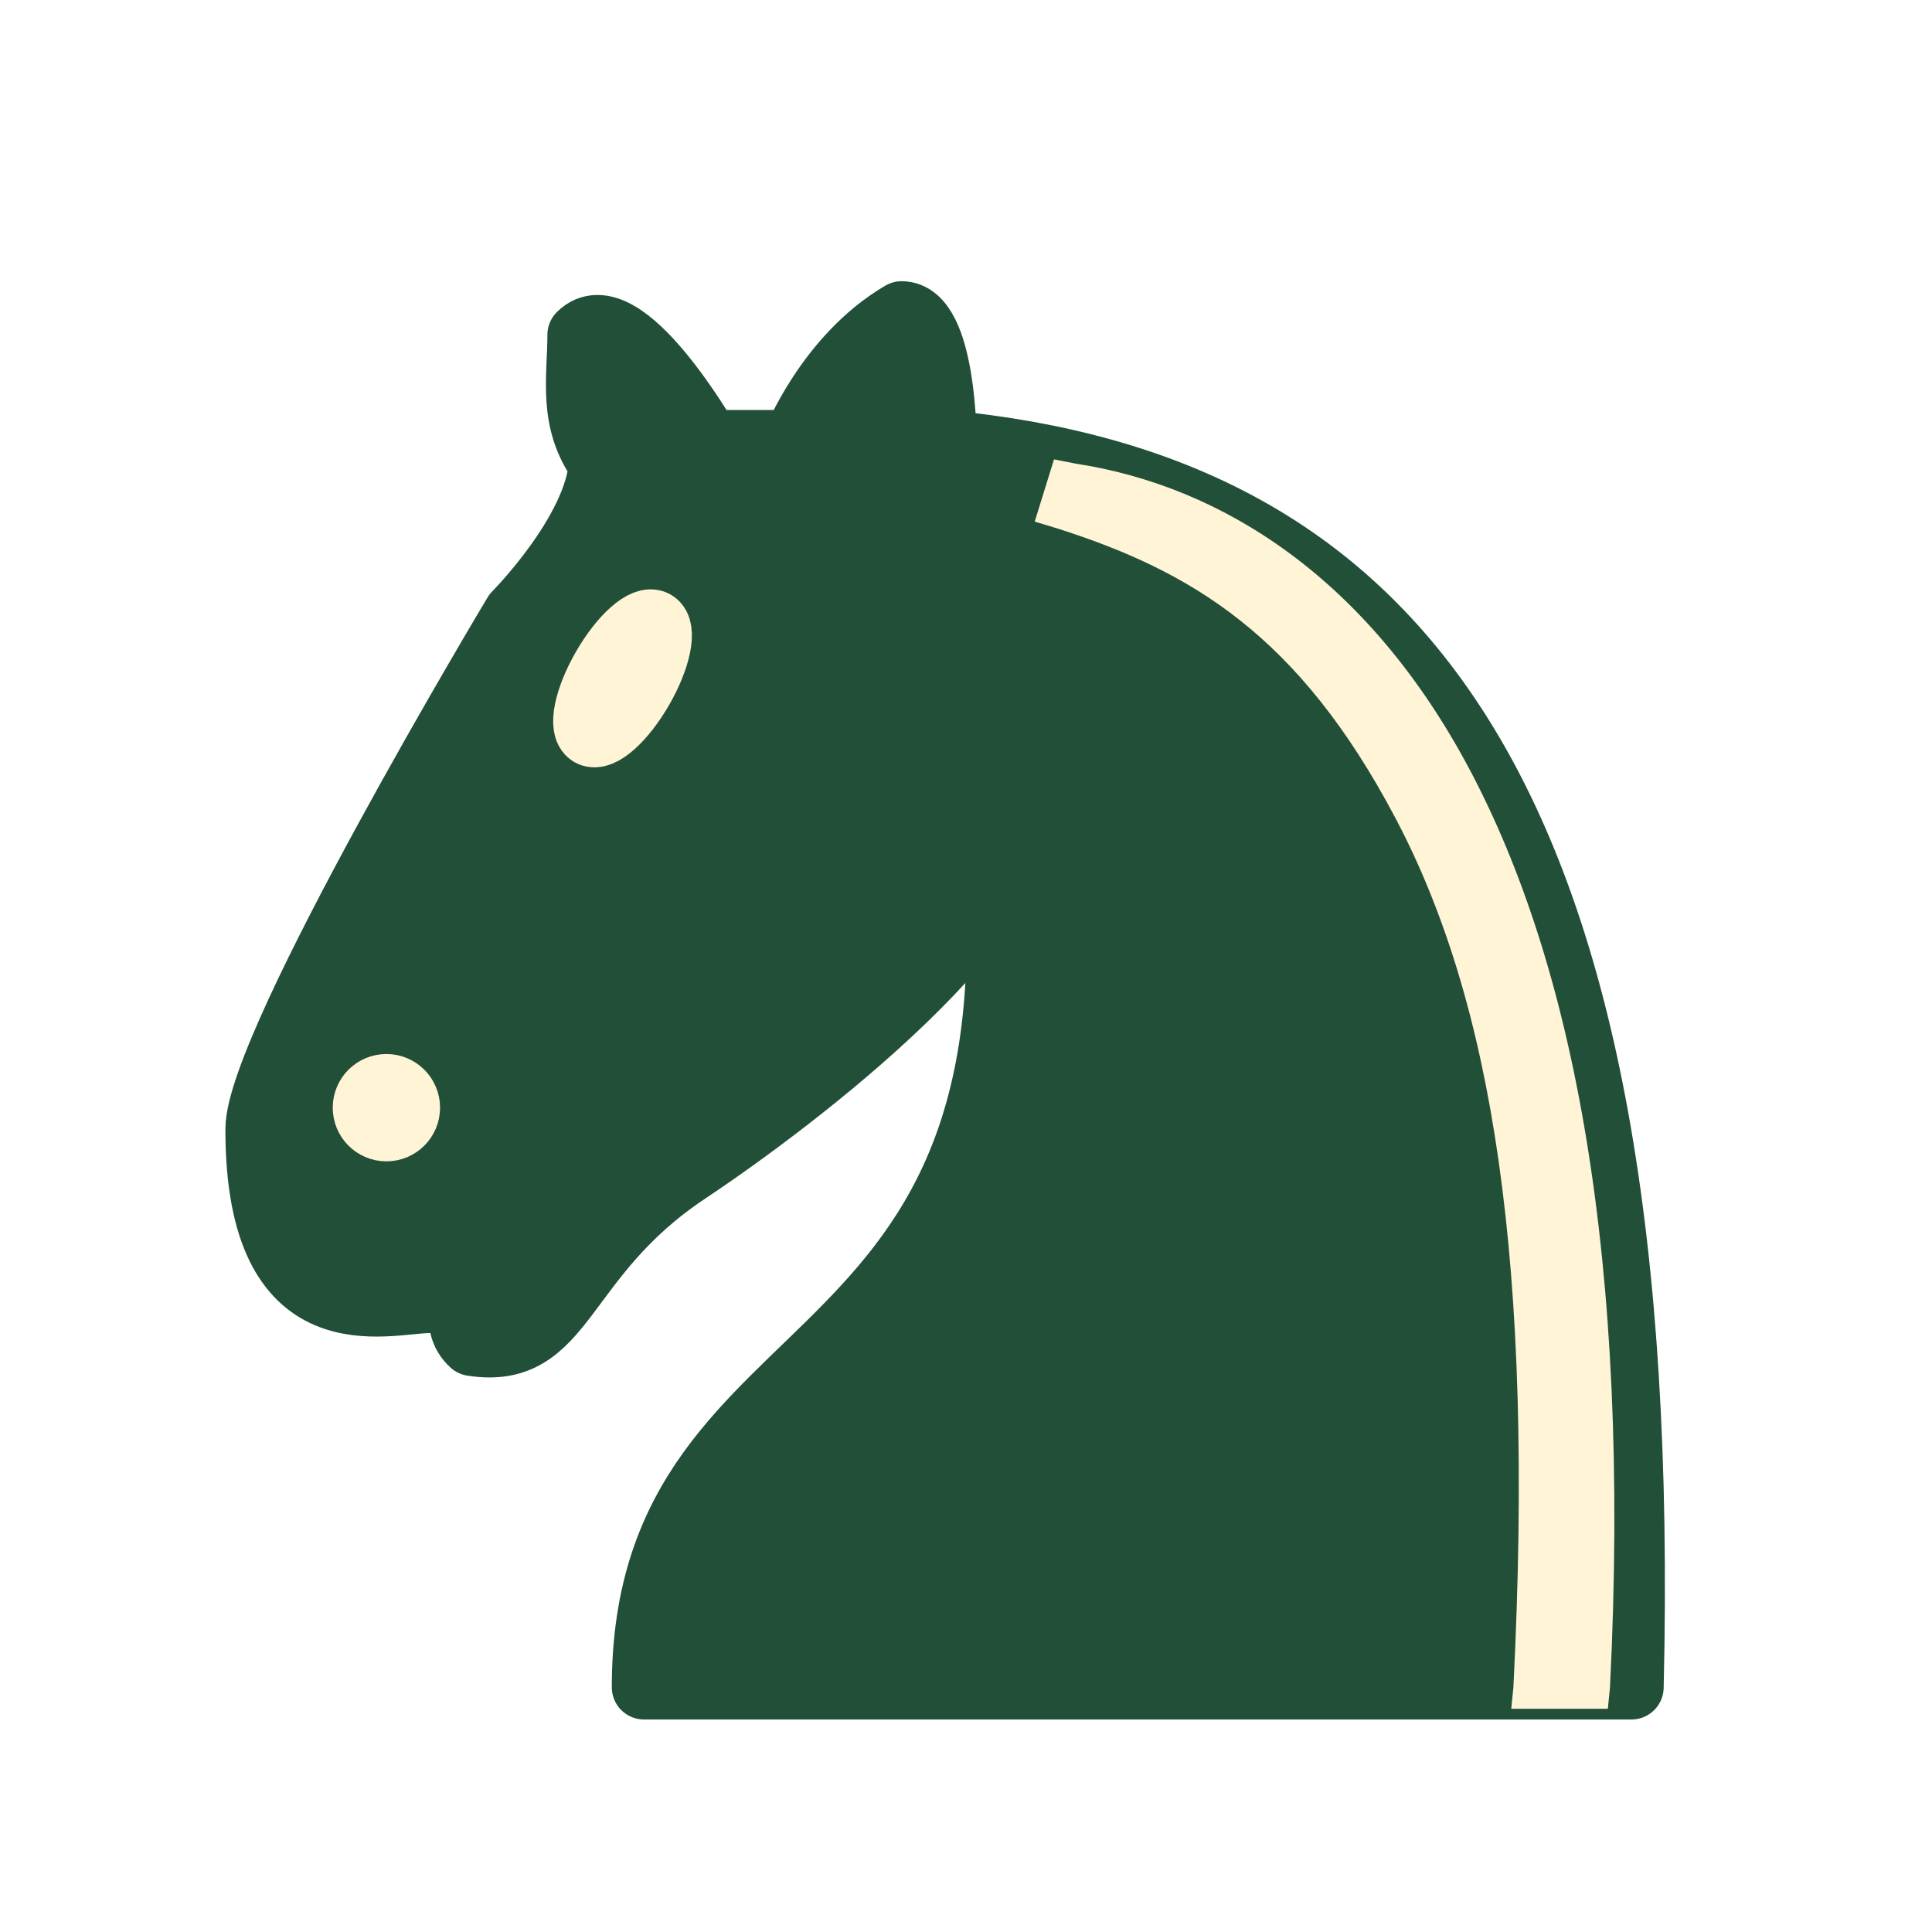
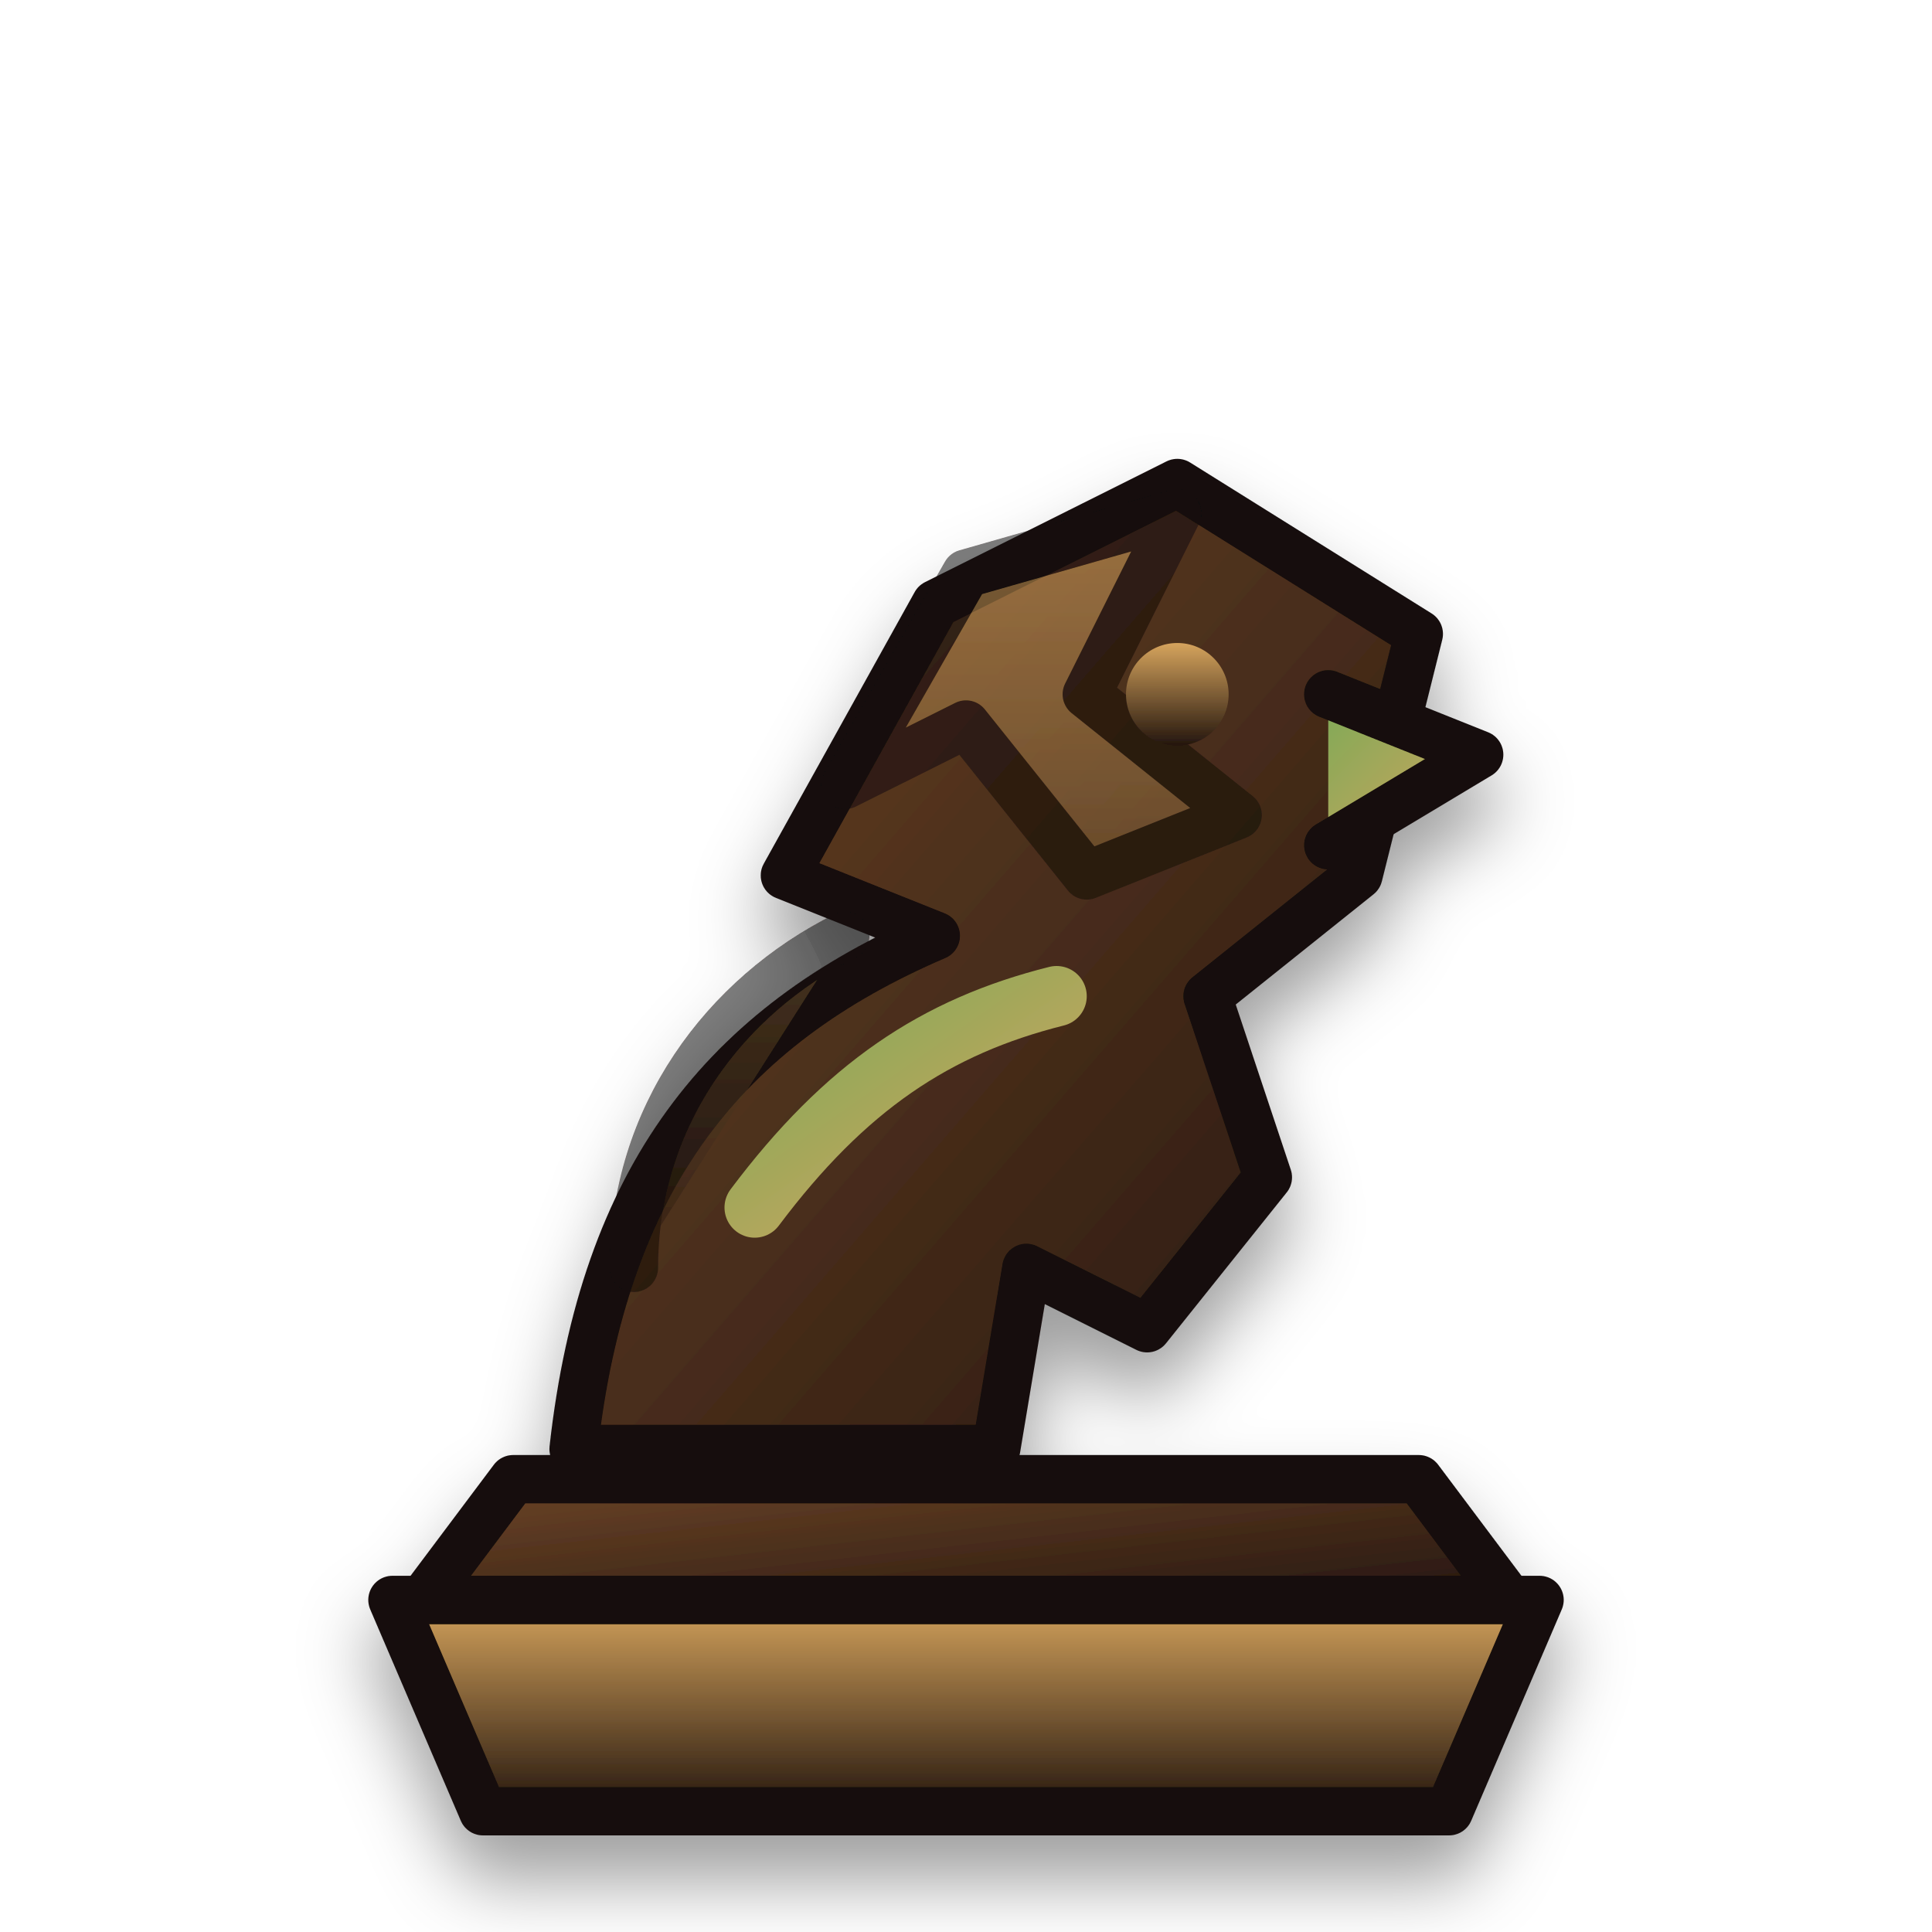
- <svg xmlns="http://www.w3.org/2000/svg" version="1.1" width="45" height="45">
-   <g style="opacity:1; fill:none; fill-opacity:1; fill-rule:evenodd; stroke:#214f38; stroke-width:1.5; stroke-linecap:round;stroke-linejoin:round;stroke-miterlimit:4; stroke-dasharray:none; stroke-opacity:1;" transform="translate(0,0.3)">
-     <path d="M 22,10 C 32.5,11 38.5,18 38,39 L 15,39 C 15,30 25,32.5 23,18" style="fill:#214f38; stroke:#214f38;" />
-     <path d="M 24,18 C 24.38,20.91 18.45,25.37 16,27 C 13,29 13.18,31.34 11,31 C 9.958,30.06 12.41,27.96 11,28 C 10,28 11.19,29.23 10,30 C 9,30 5.997,31 6,26 C 6,24 12,14 12,14 C 12,14 13.89,12.1 14,10.5 C 13.27,9.506 13.5,8.5 13.5,7.5 C 14.5,6.5 16.5,10 16.5,10 L 18.5,10 C 18.5,10 19.28,8.008 21,7 C 22,7 22,10 22,10" style="fill:#214f38; stroke:#214f38;" />
-     <path d="M 9.5 25.5 A 0.5 0.5 0 1 1 8.5,25.5 A 0.5 0.5 0 1 1 9.5 25.5 z" style="fill:#fff4d6; stroke:#fff4d6;" />
-     <path d="M 15 15.5 A 0.5 1.5 0 1 1  14,15.5 A 0.5 1.5 0 1 1  15 15.5 z" transform="matrix(0.866,0.5,-0.5,0.866,9.693,-5.173)" style="fill:#fff4d6; stroke:#fff4d6;" />
-     <path d="M 24.55,10.4 L 24.1,11.85 L 24.6,12 C 27.75,13 30.25,14.49 32.5,18.75 C 34.75,23.01 35.75,29.06 35.25,39 L 35.2,39.5 L 37.45,39.5 L 37.5,39 C 38,28.94 36.62,22.15 34.25,17.66 C 31.88,13.17 28.46,11.02 25.06,10.5 L 24.55,10.4 z " style="fill:#fff4d6; stroke:none;" />
+ <svg xmlns="http://www.w3.org/2000/svg" width="45" height="45" viewBox="0 0 64 64">
+   <defs>
+     <linearGradient id="body" x1="0" y1="0" x2="1" y2="1">
+       <stop offset="0" stop-color="#6e4528" />
+       <stop offset="1" stop-color="#24160e" />
+     </linearGradient>
+     <linearGradient id="edge" x1="0" y1="0" x2="0" y2="1">
+       <stop offset="0" stop-color="#d6a45d" />
+       <stop offset="1" stop-color="#24160e" />
+     </linearGradient>
+     <linearGradient id="accent" x1="0" y1="0" x2="1" y2="1">
+       <stop offset="0" stop-color="#7eaa58" />
+       <stop offset="1" stop-color="#d6a45d" />
+     </linearGradient>
+     <filter id="shadow" x="-30%" y="-20%" width="160%" height="160%">
+       <feDropShadow dx="0" dy="1.5" stdDeviation="1.2" flood-color="#000" flood-opacity=".38" />
+     </filter>
+   </defs>
+   <g filter="url(#shadow)" stroke="#120c08" stroke-width="1.6" stroke-linecap="round" stroke-linejoin="round">
+     <path d="M13 53h38l-3 7H16z" fill="url(#edge)" />
+     <path d="M17 49h30l3 4H14z" fill="url(#body)" />
+     <path d="M19 48c1-9 5-14 12-17l-5-2 5-9 8-4 8 5-2 8-5 4 2 6-4 5-4-2-1 6z" fill="url(#body)" />
+     <path d="M28 31c-4 2-7 6-7 11m7-16 4-7 7-2-3 6 5 4-5 2-4-5z" fill="url(#edge)" opacity=".55" />
+     <circle cx="39" cy="23" r="1.7" fill="url(#edge)" stroke="none" />
+     <path d="M44 23l5 2-5 3" fill="url(#accent)" />
+     <path d="M25 40c3-4 6-6 10-7" fill="none" stroke="url(#accent)" stroke-width="2" />
  </g>
</svg>
